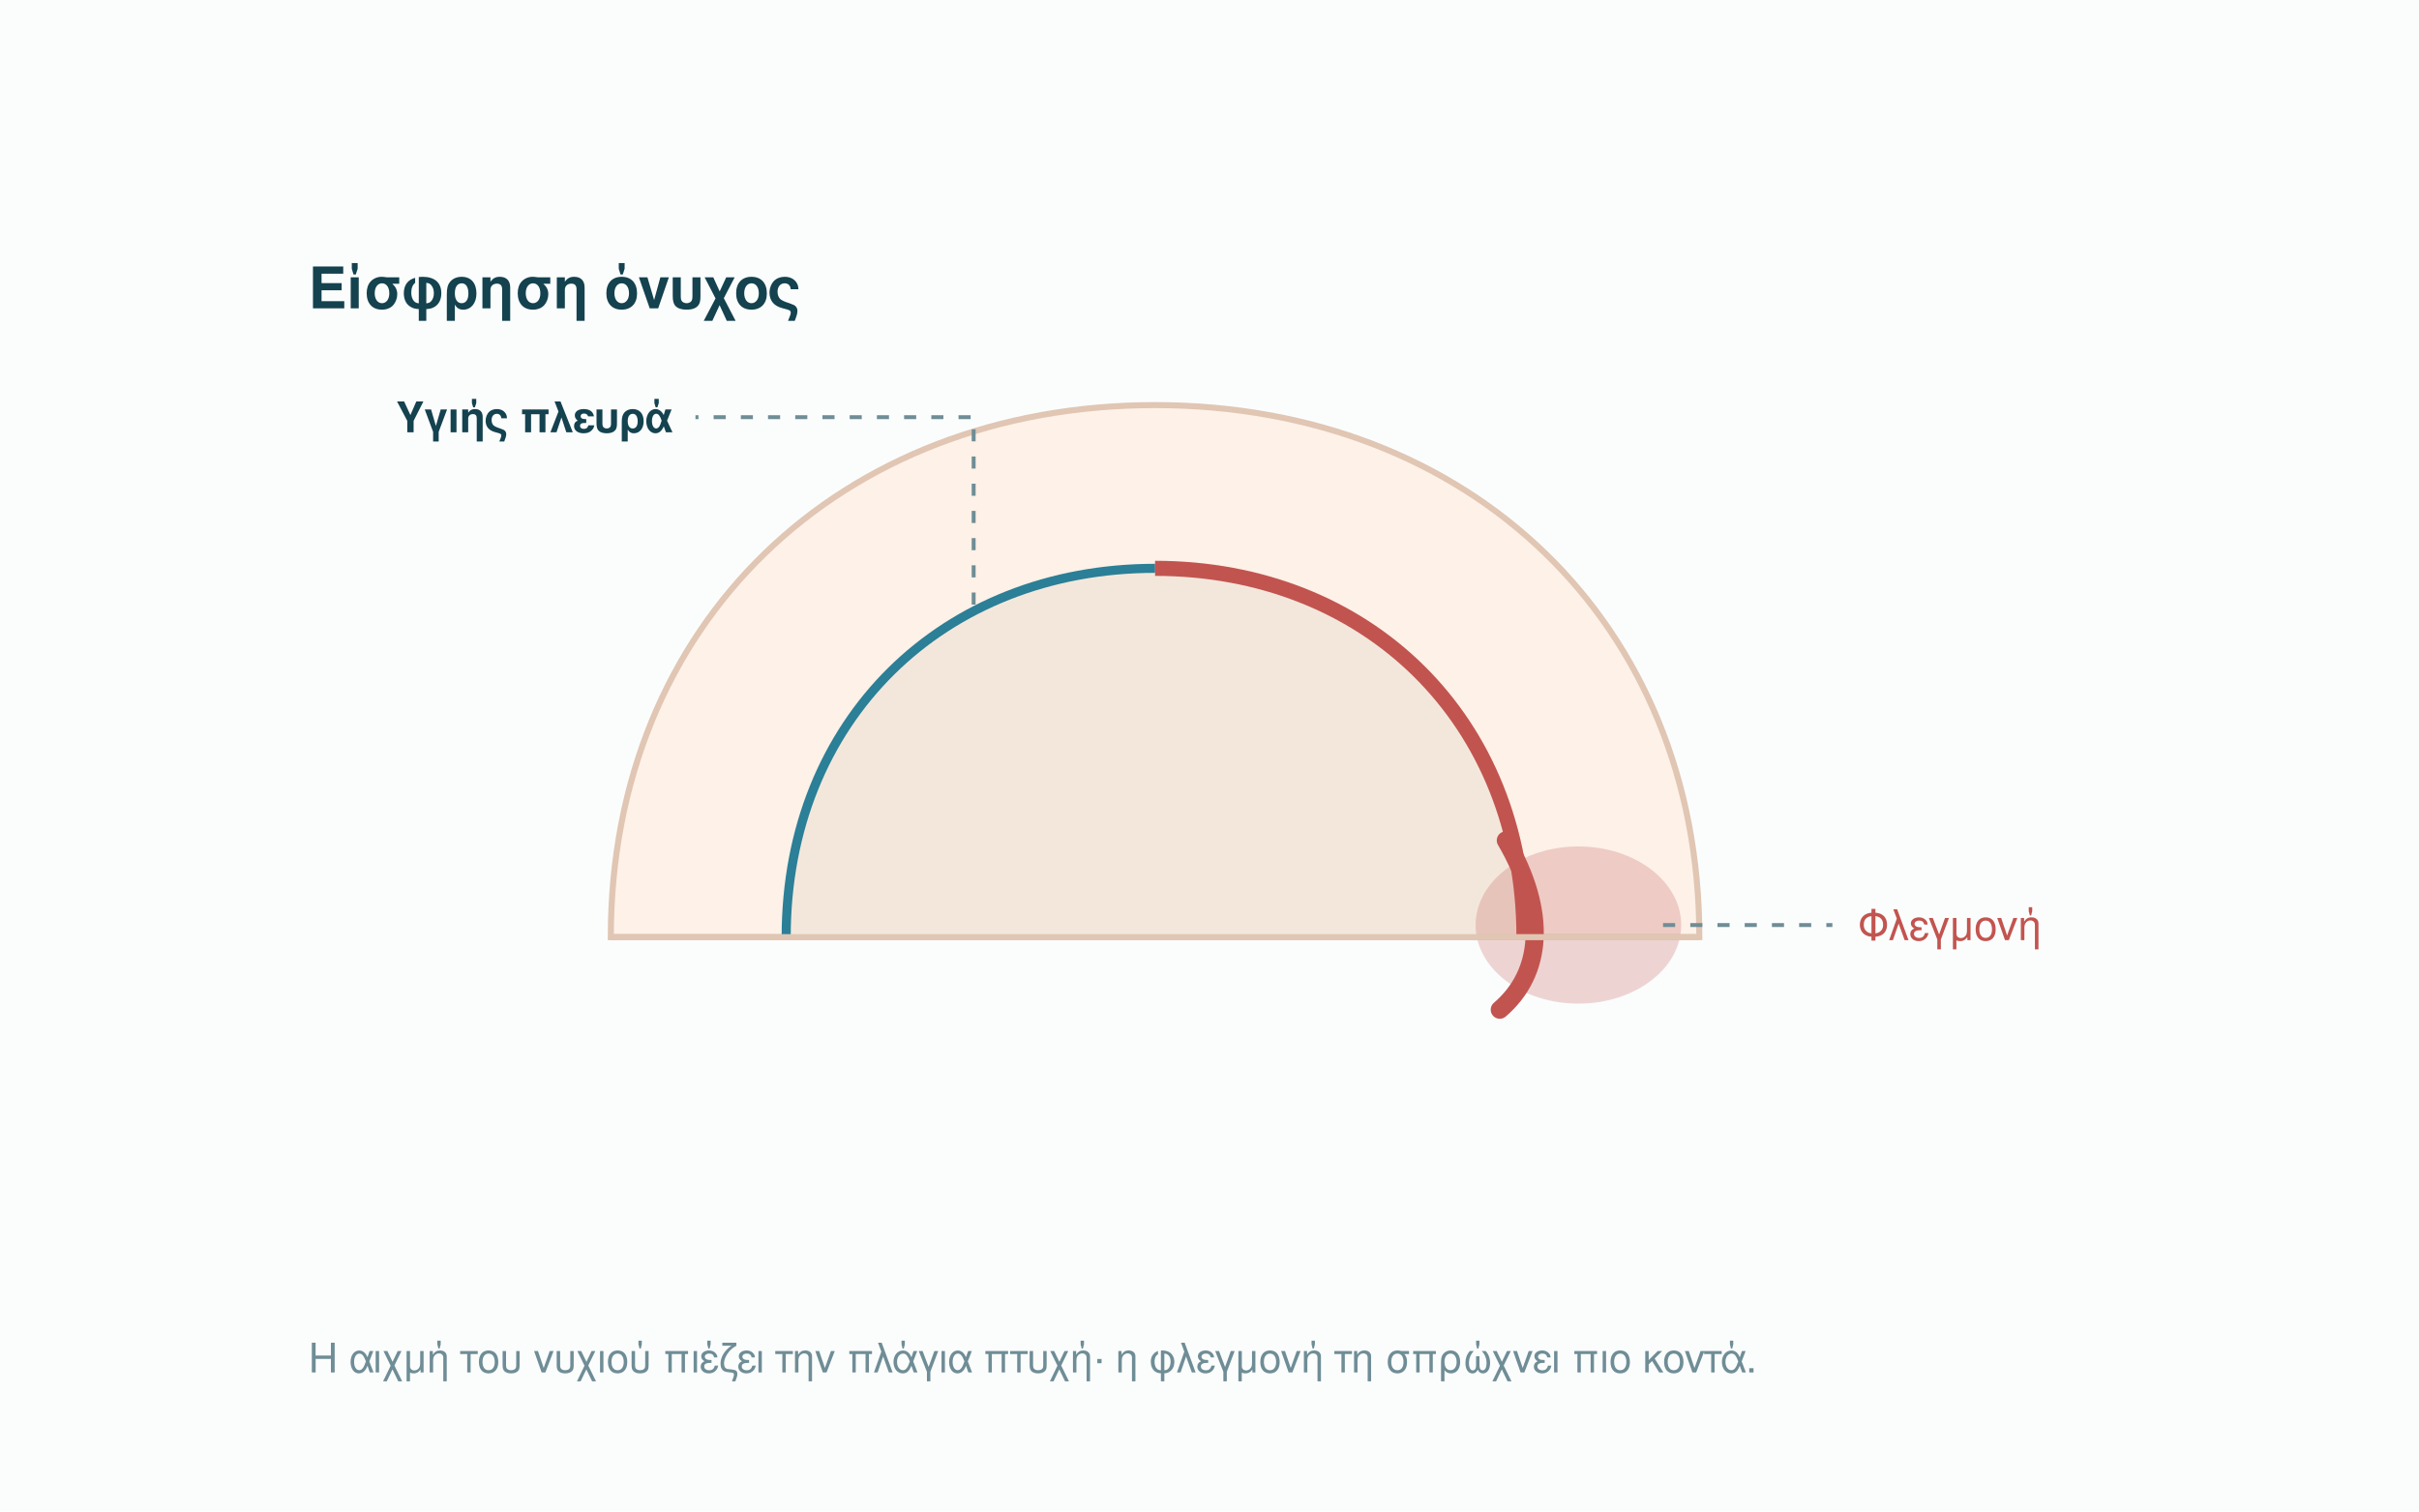
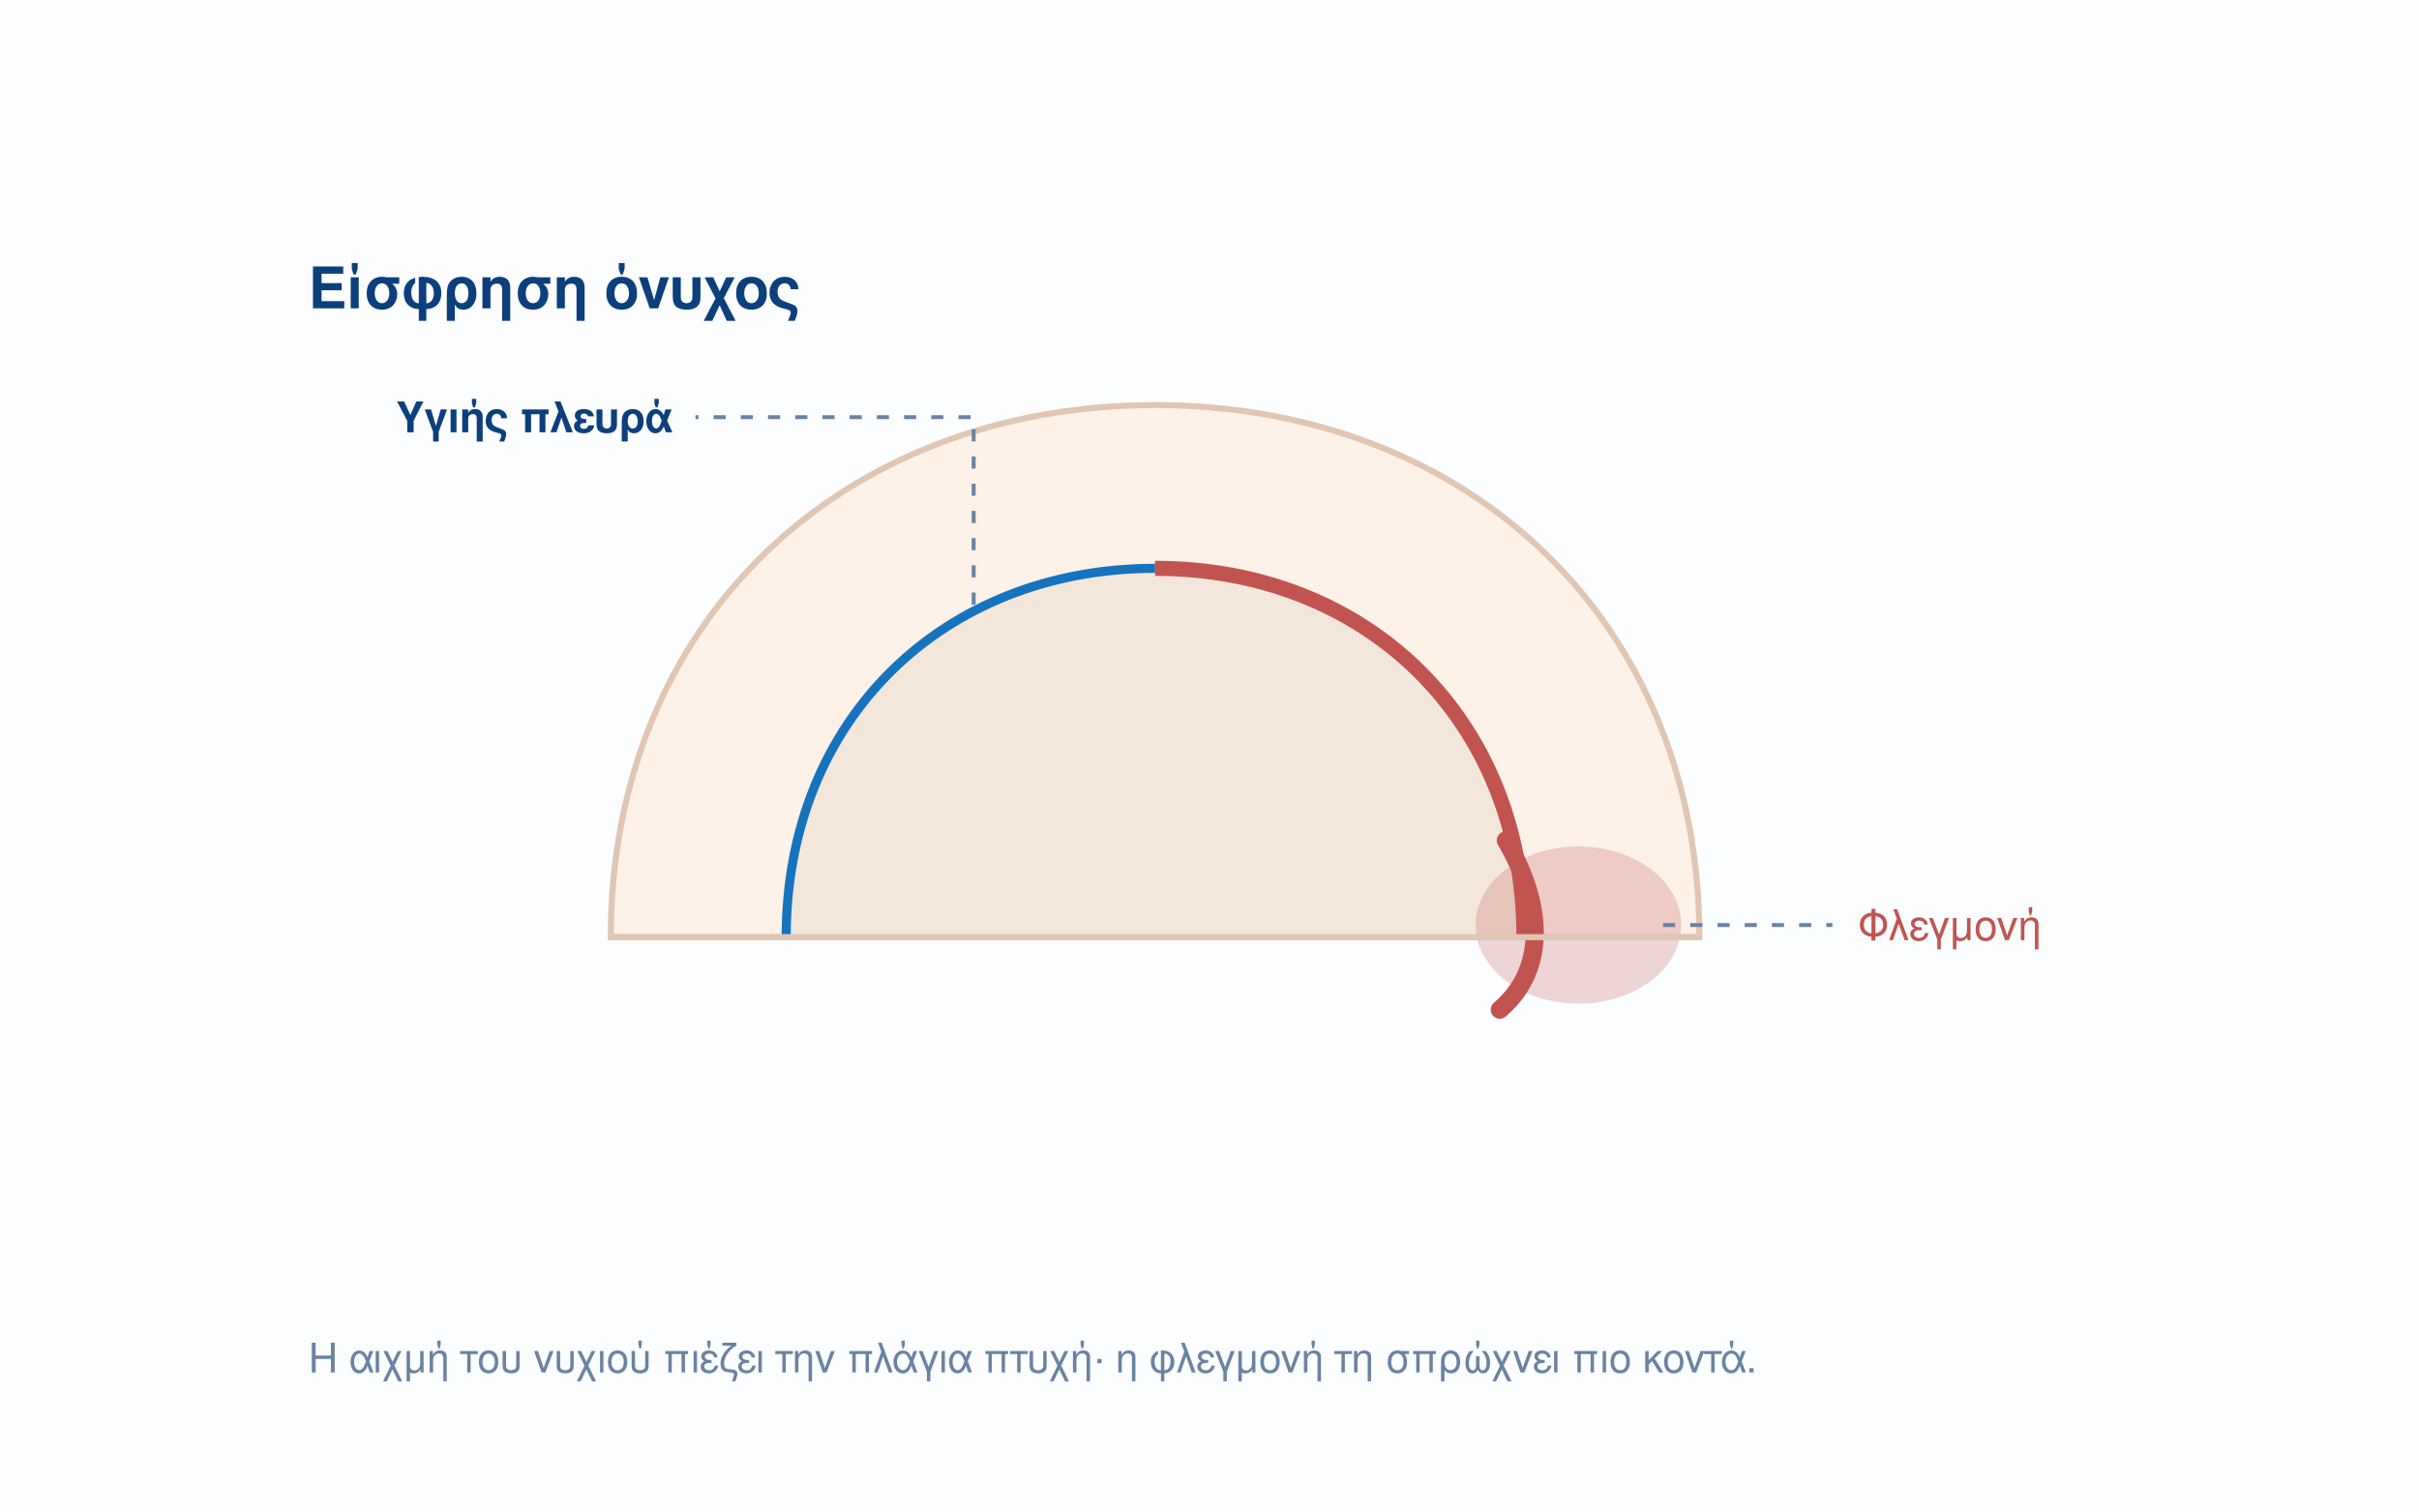
<svg xmlns="http://www.w3.org/2000/svg" viewBox="0 0 800 500" width="800" height="500" role="img" aria-label="Είσφρηση όνυχος">
-   <rect width="800" height="500" fill="#fbfdfd" />
+   <rect width="800" height="500" fill="#fbfdff" />
  <g transform="translate(62,10)">
    <path d="M140 300c0-104 76-176 180-176s180 72 180 176z" fill="#fdf1e8" stroke="#e0c6b3" stroke-width="2" />
    <path d="M198 300c0-72 52-122 122-122s122 50 122 122z" fill="#f3e7dc" stroke="#e0c6b3" stroke-width="1.8" />
-     <path d="M198 300c0-72 52-122 122-122" fill="none" stroke="#2b7f96" stroke-width="3" />
+     <path d="M198 300c0-72 52-122 122-122" fill="none" stroke="#1673bd" stroke-width="3" />
    <path d="M442 300c0-72-52-122-122-122" fill="none" stroke="#c2544f" stroke-width="5" />
    <path d="M436 268c14 24 12 44-2 56" fill="none" stroke="#c2544f" stroke-width="6" stroke-linecap="round" />
    <ellipse cx="460" cy="296" rx="34" ry="26" fill="#c2544f" opacity=".24" />
    <path d="M140 300h360" stroke="#e0c6b3" stroke-width="2" />
-     <path d="M488 296h56" fill="none" stroke="#6f8d96" stroke-width="1.3" stroke-dasharray="4 5" />
-     <text x="552" y="301" font-family="Commissioner,-apple-system,BlinkMacSystemFont,'Segoe UI',Helvetica,Arial,sans-serif" font-size="14" font-weight="520" fill="#c2544f" text-anchor="start">Φλεγμονή</text>
-     <path d="M260 190V128h-92" fill="none" stroke="#6f8d96" stroke-width="1.3" stroke-dasharray="4 5" />
-     <text x="160" y="133" font-family="Commissioner,-apple-system,BlinkMacSystemFont,'Segoe UI',Helvetica,Arial,sans-serif" font-size="14" font-weight="560" fill="#14424f" text-anchor="end">Υγιής πλευρά</text>
-     <text x="40" y="92" font-family="Commissioner,-apple-system,BlinkMacSystemFont,'Segoe UI',Helvetica,Arial,sans-serif" font-size="19" font-weight="560" fill="#14424f" text-anchor="start">Είσφρηση όνυχος</text>
-     <text x="40" y="444" font-family="Commissioner,-apple-system,BlinkMacSystemFont,'Segoe UI',Helvetica,Arial,sans-serif" font-size="13.5" font-weight="420" fill="#6f8d96" text-anchor="start">Η αιχμή του νυχιού πιέζει την πλάγια πτυχή· η φλεγμονή τη σπρώχνει πιο κοντά.</text>
+     <path d="M488 296h56" fill="none" stroke="#6a83a3" stroke-width="1.3" stroke-dasharray="4 5" />
+     <text x="552" y="301" font-family="Manrope,-apple-system,BlinkMacSystemFont,'Segoe UI',Helvetica,Arial,sans-serif" font-size="14" font-weight="520" fill="#c2544f" text-anchor="start">Φλεγμονή</text>
+     <path d="M260 190V128h-92" fill="none" stroke="#6a83a3" stroke-width="1.3" stroke-dasharray="4 5" />
+     <text x="160" y="133" font-family="Manrope,-apple-system,BlinkMacSystemFont,'Segoe UI',Helvetica,Arial,sans-serif" font-size="14" font-weight="560" fill="#0c3f7c" text-anchor="end">Υγιής πλευρά</text>
+     <text x="40" y="92" font-family="Manrope,-apple-system,BlinkMacSystemFont,'Segoe UI',Helvetica,Arial,sans-serif" font-size="19" font-weight="560" fill="#0c3f7c" text-anchor="start">Είσφρηση όνυχος</text>
+     <text x="40" y="444" font-family="Manrope,-apple-system,BlinkMacSystemFont,'Segoe UI',Helvetica,Arial,sans-serif" font-size="13.5" font-weight="420" fill="#6a83a3" text-anchor="start">Η αιχμή του νυχιού πιέζει την πλάγια πτυχή· η φλεγμονή τη σπρώχνει πιο κοντά.</text>
  </g>
</svg>
